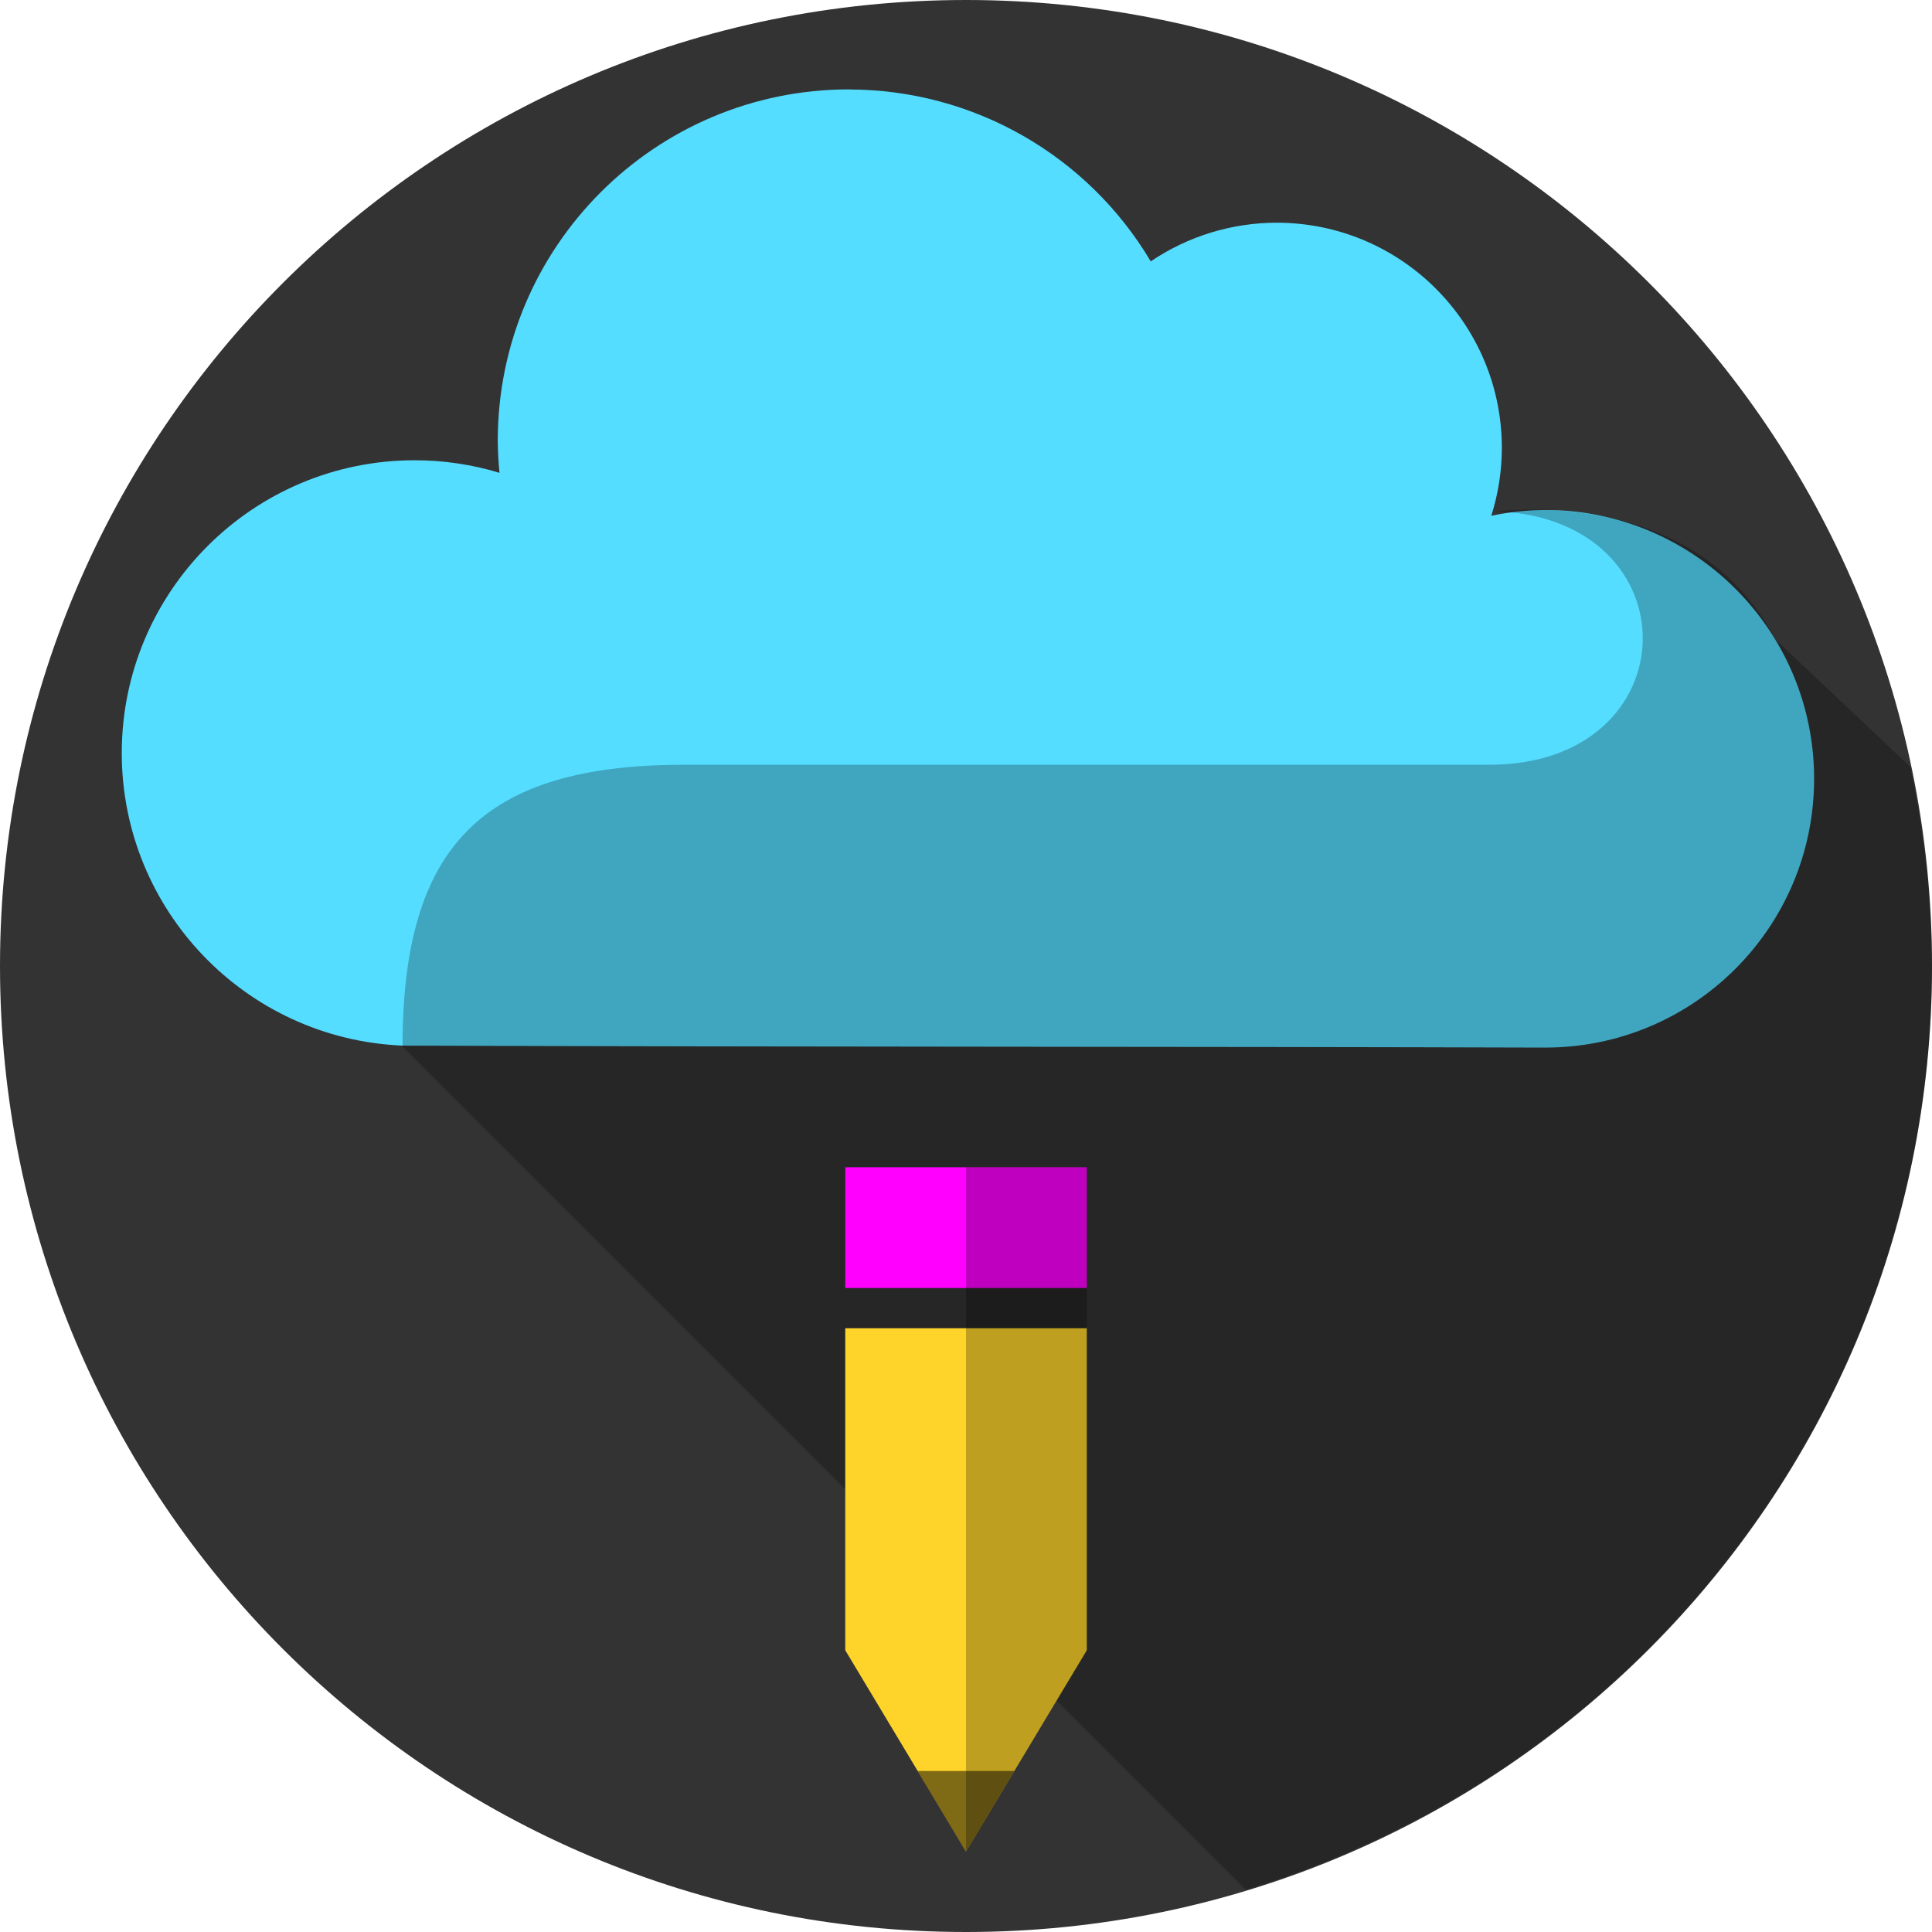
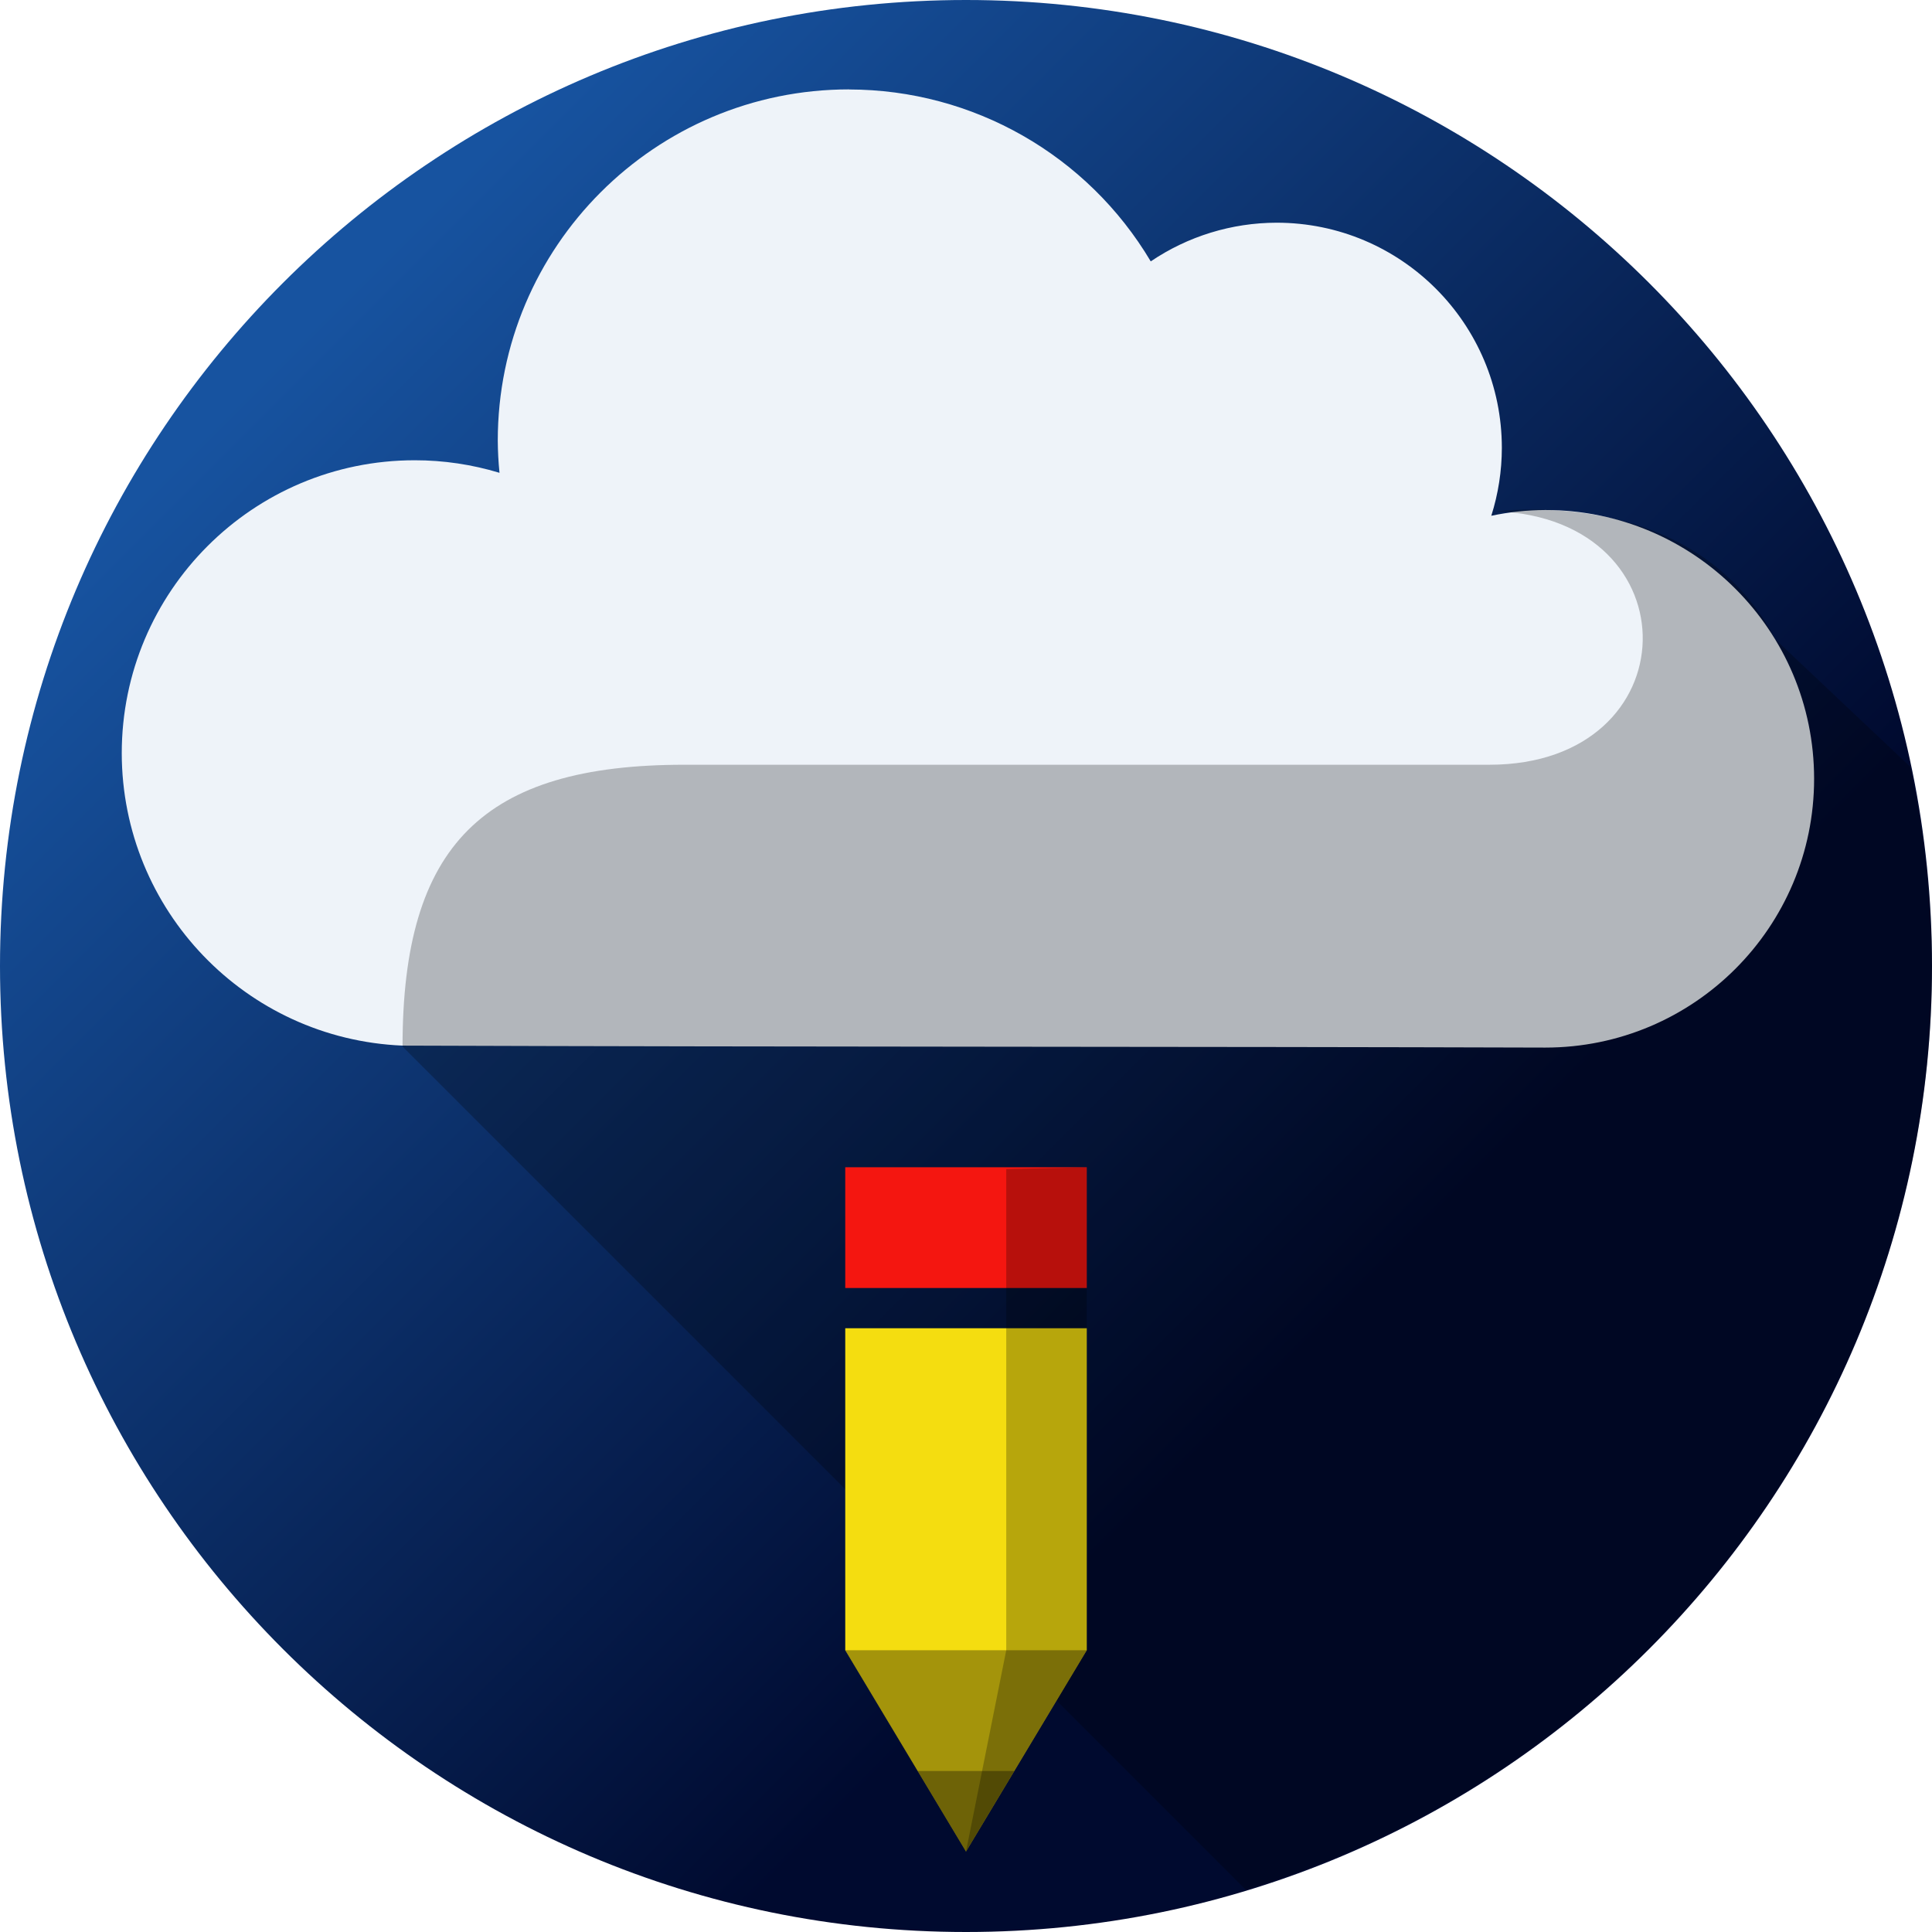
<svg xmlns="http://www.w3.org/2000/svg" version="1.1" viewBox="0 0 48 48">
-   <circle cx="24" cy="24" r="24" fill="#333" style="paint-order:stroke fill markers" />
-   <path d="m21.096 2.221c-4.82-3.068e-4 -8.728 3.907-8.729 8.727 0.002 0.267 0.016 0.533 0.043 0.799-0.683-0.207-1.392-0.312-2.106-0.312-4.02 1.08e-4 -7.279 3.259-7.279 7.279 0.005 3.898 3.08 7.1 6.975 7.264 9.926 0.035 19.849 0.022 28.393 0.049 3.688-1.62e-4 6.678-2.99 6.678-6.678-1.62e-4 -3.688-2.99-6.678-6.678-6.678-0.451 0.002-0.9 0.05-1.342 0.143 0.173-0.545 0.261-1.114 0.262-1.685-2.42e-4 -3.09-2.505-5.596-5.596-5.596-1.115 0.002-2.204 0.336-3.127 0.961-1.571-2.645-4.418-4.268-7.494-4.271z" fill="#5df" style="paint-order:stroke fill markers" />
+   <defs>
+     <linearGradient id="linearGradient4574" x1="7.928" x2="33.002" y1="7.881" y2="32.955" gradientUnits="userSpaceOnUse">
+       <stop stop-color="#1753a0" offset="0" />
+       <stop stop-color="#000a2f" offset="1" />
+     </linearGradient>
+   </defs>
+   <circle cx="24" cy="24" r="24" fill="url(#linearGradient4574)" style="paint-order:stroke fill markers" />
+   <path d="m21.096 2.221c-4.82-3.068e-4 -8.728 3.907-8.729 8.727 0.002 0.267 0.016 0.533 0.043 0.799-0.683-0.207-1.392-0.312-2.106-0.312-4.02 1.08e-4 -7.279 3.259-7.279 7.279 0.005 3.898 3.08 7.1 6.975 7.264 9.926 0.035 19.849 0.022 28.393 0.049 3.688-1.62e-4 6.678-2.99 6.678-6.678-1.62e-4 -3.688-2.99-6.678-6.678-6.678-0.451 0.002-0.9 0.05-1.342 0.143 0.173-0.545 0.261-1.114 0.262-1.685-2.42e-4 -3.09-2.505-5.596-5.596-5.596-1.115 0.002-2.204 0.336-3.127 0.961-1.571-2.645-4.418-4.268-7.494-4.271z" fill="#eef3f9" style="paint-order:stroke fill markers" />
  <path d="m38.061 12.66c-0.309 3.87e-4 -0.61 0.015-0.898 0.041 4.949 0.188 4.838 6.299-0.162 6.299h-20c-5 0-7 2-7 7l20.949 20.949a24 24 0 0 0 17.051-22.949 24 24 0 0 0-0.547-4.955l-3.342-3.156c-1.331-2.528-3.887-3.231-6.051-3.228z" opacity=".25" />
  <g stroke-width=".775">
-     <path d="m21 33h6v8l-3 5-3-5z" fill="#ffd42a" />
-     <rect x="21" y="29" width="6" height="3" fill="#f0f" style="paint-order:stroke fill markers" />
-     <path d="m22.8 44 1.2 2 1.2-2z" opacity=".5" />
-     <path d="m24 29v17l3-5v-12z" opacity=".25" />
+     <path d="m21 33h6v8l-3 5-3-5z" fill="#f4dd10" />
+     <rect x="21" y="29" width="6" height="3" fill="#f41610" style="paint-order:stroke fill markers" />
+     <path d="m25 29.047v11.953l-1 5 3-5v-12z" opacity=".25" />
  </g>
+   <path d="m20.998 41 3.001 5.001 3.001-5.001z" opacity=".33" stroke-width="1.937" />
+   <path d="m22.8 44 1.2 2 1.2-2z" opacity=".33" stroke-width=".775" />
</svg>
